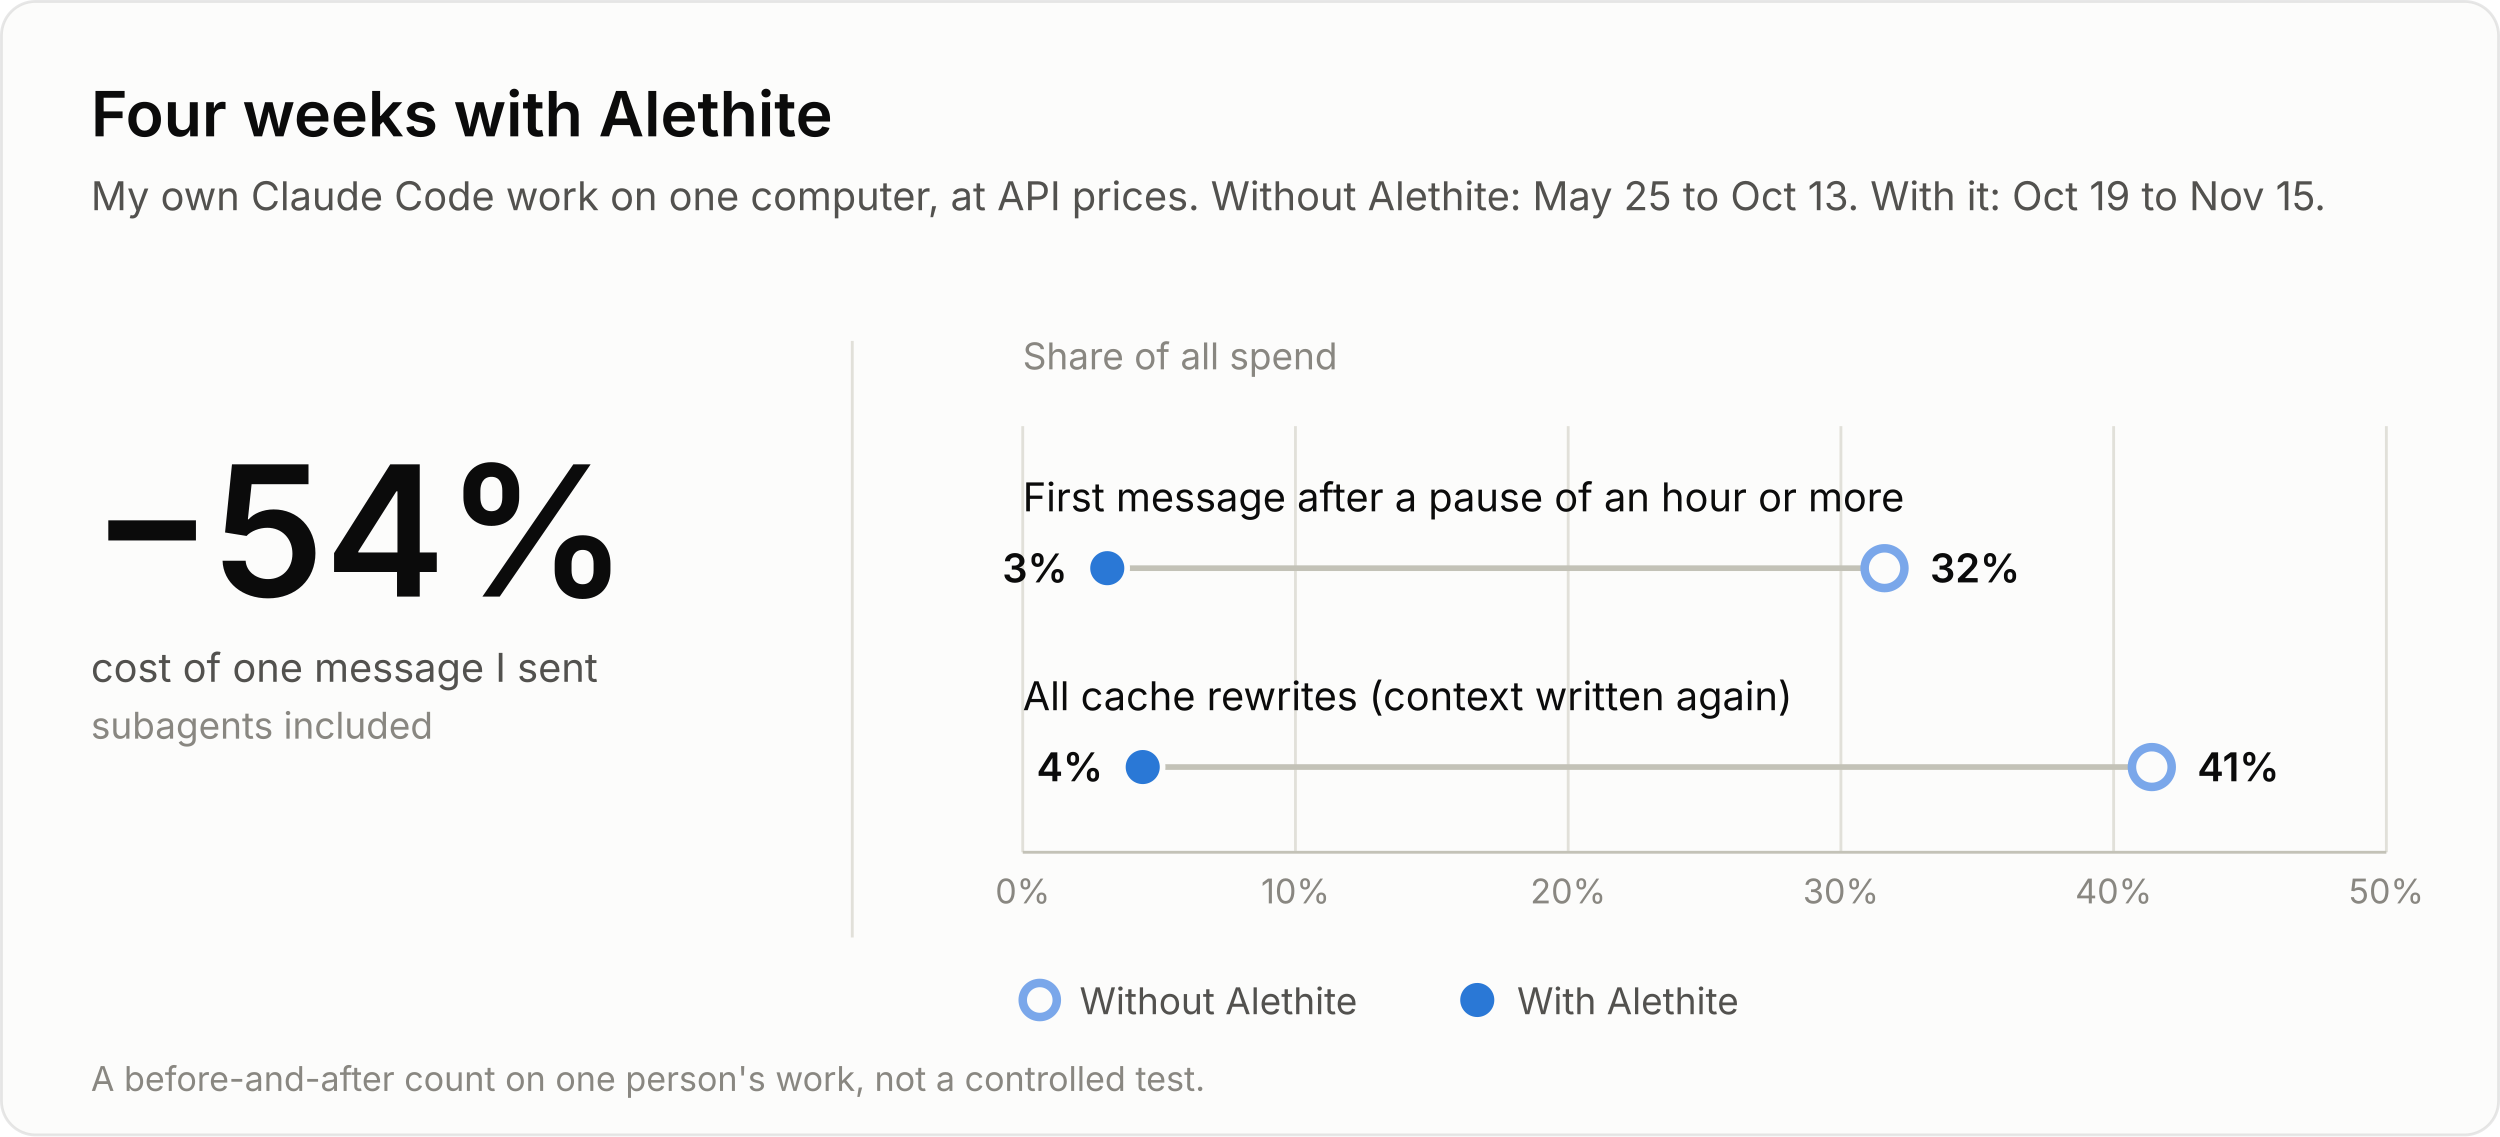
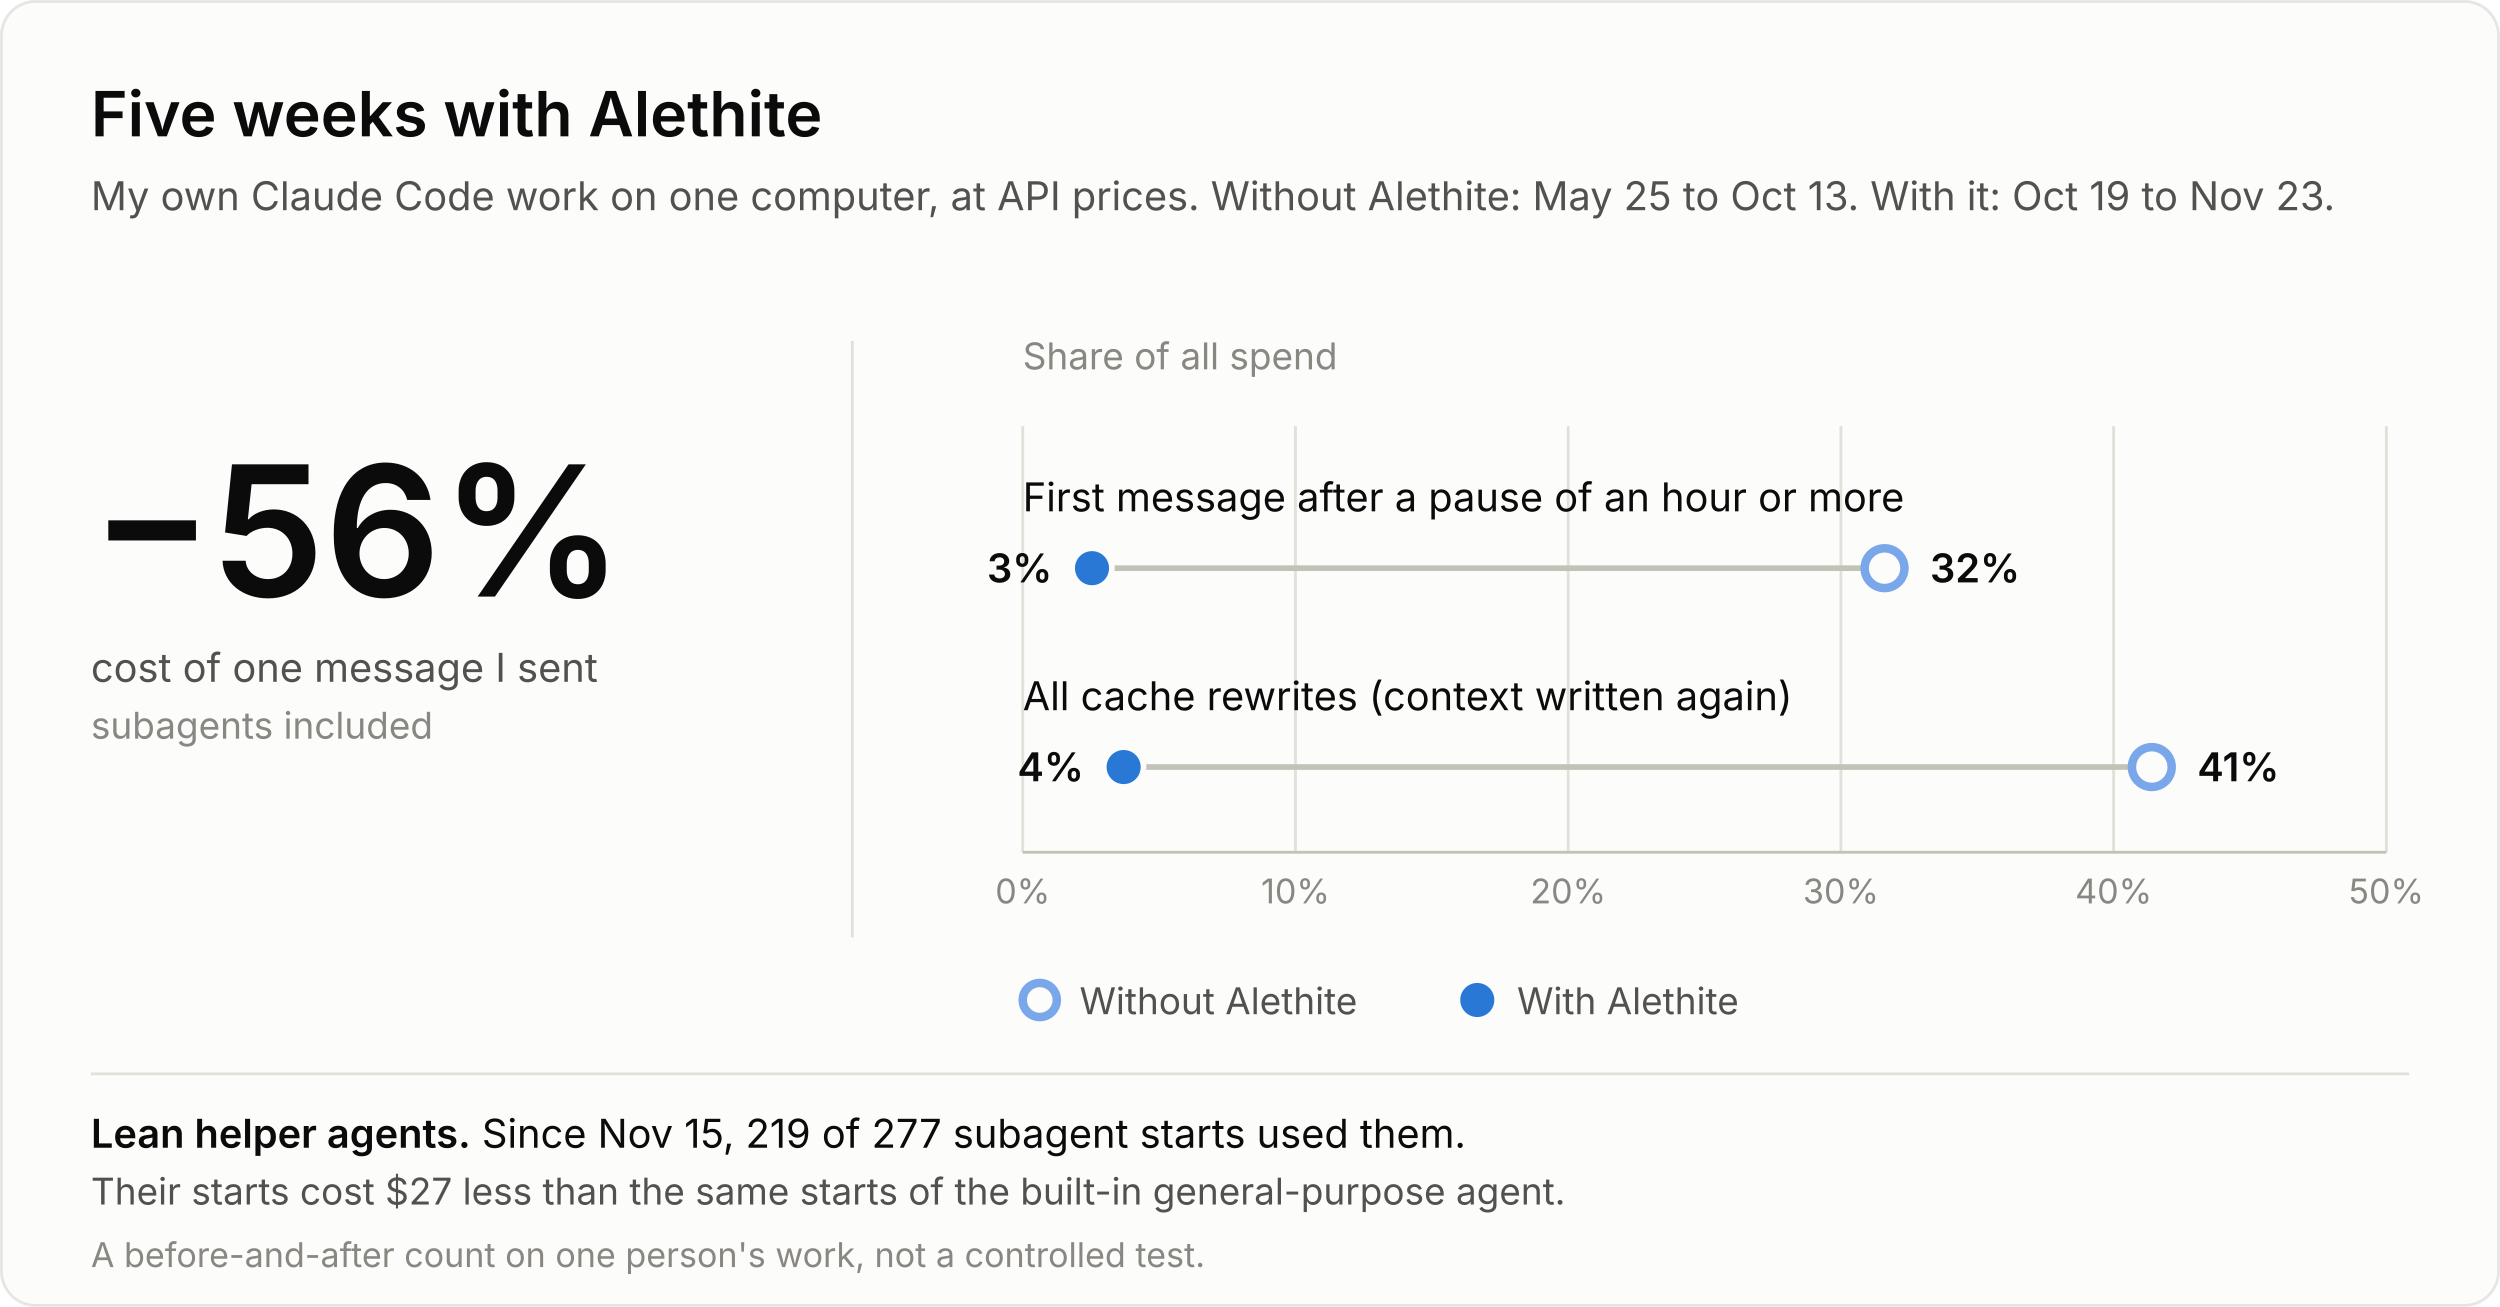
- <svg xmlns="http://www.w3.org/2000/svg" width="880" height="400" viewBox="0 0 880 400" font-family="system-ui, -apple-system, Segoe UI, sans-serif" role="img" aria-label="Four weeks with Alethite: one message cost 54% less. The first message after an hour-long pause fell from 32% to 3% of all spend. Cache rewrites fell from 41% to 4%.">
-   <rect x="0.5" y="0.5" width="879" height="399" rx="12" fill="#fcfcfb" stroke="rgba(11,11,11,0.10)" />
-   <text x="32" y="48" font-size="22" font-weight="600" fill="#0b0b0b">Four weeks with Alethite</text>
-   <text x="32" y="74" font-size="14" fill="#52514e">My own Claude Code work on one computer, at API prices. Without Alethite: May 25 to Oct 13. With it: Oct 19 to Nov 15.</text>
-   <text x="32" y="210" font-size="64" font-weight="600" fill="#0b0b0b">−54%</text>
+ <svg xmlns="http://www.w3.org/2000/svg" width="880" height="460" viewBox="0 0 880 460" font-family="system-ui, -apple-system, Segoe UI, sans-serif" role="img" aria-label="Five weeks with Alethite. One message cost 56% less. The first message after an hour-long pause fell from 32% to 3% of all spend, cache rewrites from 41% to 4%. Since Nov 15, 219 of 277 subagent starts used lean agents and cost $27 less than general-purpose starts.">
+   <rect x="0.5" y="0.5" width="879" height="459" rx="12" fill="#fcfcfb" stroke="rgba(11,11,11,0.10)" />
+   <text x="32" y="48" font-size="22" font-weight="600" fill="#0b0b0b">Five weeks with Alethite</text>
+   <text x="32" y="74" font-size="14" fill="#52514e">My own Claude Code work on one computer, at API prices. Without Alethite: May 25 to Oct 13. With it: Oct 19 to Nov 23.</text>
+   <text x="32" y="210" font-size="64" font-weight="600" fill="#0b0b0b">−56%</text>
  <text x="32" y="240" font-size="14" fill="#52514e">cost of one message I sent</text>
  <text x="32" y="260" font-size="13" fill="#898781">subagents included</text>
  <line x1="300" y1="120" x2="300" y2="330" stroke="#e1e0d9" />
  <text x="360" y="130" font-size="13" fill="#898781">Share of all spend</text>
  <line x1="360.0" y1="150" x2="360.0" y2="300" stroke="#e1e0d9" />
  <text x="360.0" y="318" font-size="12" text-anchor="middle" fill="#898781">0%</text>
  <line x1="456.0" y1="150" x2="456.0" y2="300" stroke="#e1e0d9" />
  <text x="456.0" y="318" font-size="12" text-anchor="middle" fill="#898781">10%</text>
  <line x1="552.0" y1="150" x2="552.0" y2="300" stroke="#e1e0d9" />
  <text x="552.0" y="318" font-size="12" text-anchor="middle" fill="#898781">20%</text>
  <line x1="648.0" y1="150" x2="648.0" y2="300" stroke="#e1e0d9" />
  <text x="648.0" y="318" font-size="12" text-anchor="middle" fill="#898781">30%</text>
  <line x1="744.0" y1="150" x2="744.0" y2="300" stroke="#e1e0d9" />
  <text x="744.0" y="318" font-size="12" text-anchor="middle" fill="#898781">40%</text>
  <line x1="840.0" y1="150" x2="840.0" y2="300" stroke="#e1e0d9" />
  <text x="840.0" y="318" font-size="12" text-anchor="middle" fill="#898781">50%</text>
  <line x1="360" y1="300" x2="840" y2="300" stroke="#c3c2b7" />
  <text x="360" y="180" font-size="14" fill="#0b0b0b">First message after a pause of an hour or more</text>
-   <line x1="389.76" y1="200" x2="663.36" y2="200" stroke="#c3c2b7" stroke-width="2" />
+   <line x1="384.384" y1="200" x2="663.36" y2="200" stroke="#c3c2b7" stroke-width="2" />
  <circle cx="663.36" cy="200" r="7" fill="#fcfcfb" stroke="#7aa7ea" stroke-width="3" />
-   <circle cx="389.76" cy="200" r="7" fill="#2a78d6" stroke="#fcfcfb" stroke-width="2" />
+   <circle cx="384.384" cy="200" r="7" fill="#2a78d6" stroke="#fcfcfb" stroke-width="2" />
  <text x="679.36" y="205" font-size="14" font-weight="600" fill="#0b0b0b">32%</text>
-   <text x="375.76" y="205" font-size="14" font-weight="600" text-anchor="end" fill="#0b0b0b">3%</text>
+   <text x="370.384" y="205" font-size="14" font-weight="600" text-anchor="end" fill="#0b0b0b">3%</text>
  <text x="360" y="250" font-size="14" fill="#0b0b0b">All cache rewrites (context written again)</text>
-   <line x1="402.24" y1="270" x2="757.44" y2="270" stroke="#c3c2b7" stroke-width="2" />
+   <line x1="395.52" y1="270" x2="757.44" y2="270" stroke="#c3c2b7" stroke-width="2" />
  <circle cx="757.44" cy="270" r="7" fill="#fcfcfb" stroke="#7aa7ea" stroke-width="3" />
-   <circle cx="402.24" cy="270" r="7" fill="#2a78d6" stroke="#fcfcfb" stroke-width="2" />
+   <circle cx="395.52" cy="270" r="7" fill="#2a78d6" stroke="#fcfcfb" stroke-width="2" />
  <text x="773.44" y="275" font-size="14" font-weight="600" fill="#0b0b0b">41%</text>
-   <text x="388.24" y="275" font-size="14" font-weight="600" text-anchor="end" fill="#0b0b0b">4%</text>
+   <text x="381.52" y="275" font-size="14" font-weight="600" text-anchor="end" fill="#0b0b0b">4%</text>
  <circle cx="366" cy="352" r="6" fill="#fcfcfb" stroke="#7aa7ea" stroke-width="3" />
  <text x="380" y="357" font-size="13" fill="#52514e">Without Alethite</text>
  <circle cx="520" cy="352" r="6" fill="#2a78d6" />
  <text x="534" y="357" font-size="13" fill="#52514e">With Alethite</text>
-   <text x="32" y="384" font-size="12" fill="#898781">A before-and-after count on one person's work, not a controlled test.</text>
+   <line x1="32" y1="378" x2="848" y2="378" stroke="#e1e0d9" />
+   <text x="32" y="404" font-size="14" fill="#0b0b0b">
+     <tspan font-weight="600">Lean helper agents.</tspan> Since Nov 15, 219 of 277 subagent starts used them.</text>
+   <text x="32" y="424" font-size="13" fill="#52514e">Their starts cost $27 less than the same starts of the built-in general-purpose agent.</text>
+   <text x="32" y="446" font-size="12" fill="#898781">A before-and-after count on one person's work, not a controlled test.</text>
</svg>
